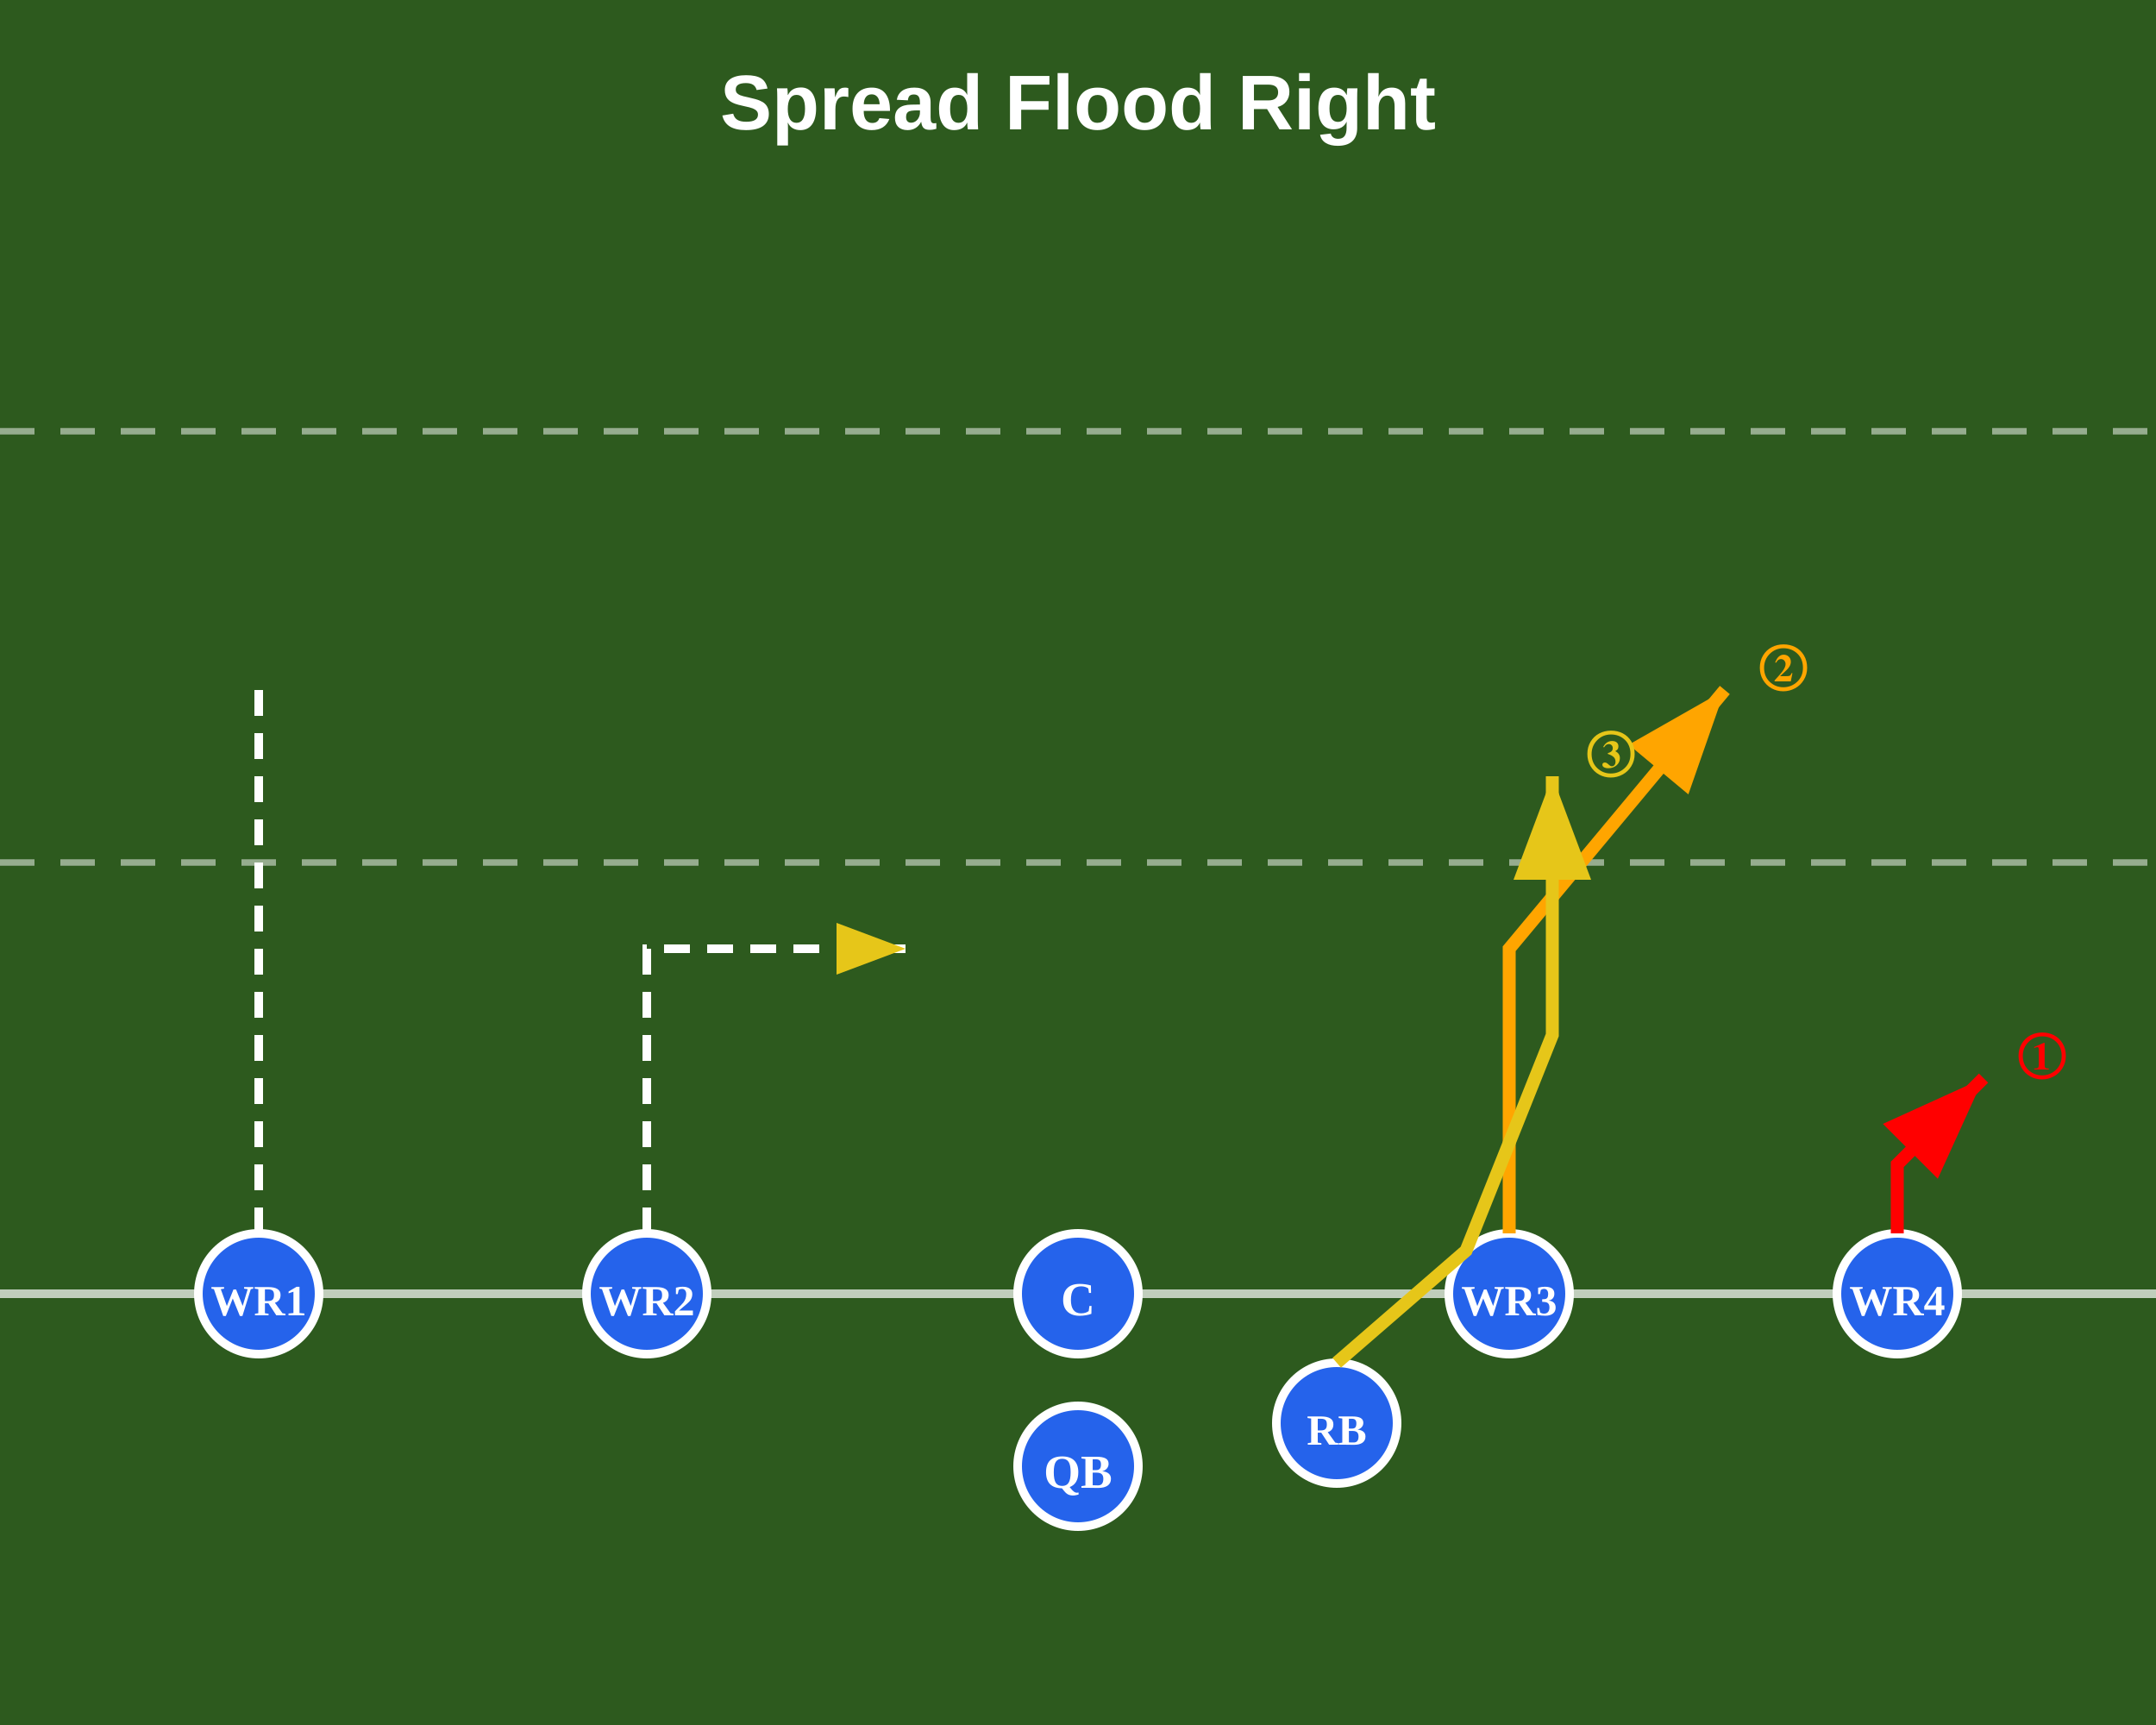
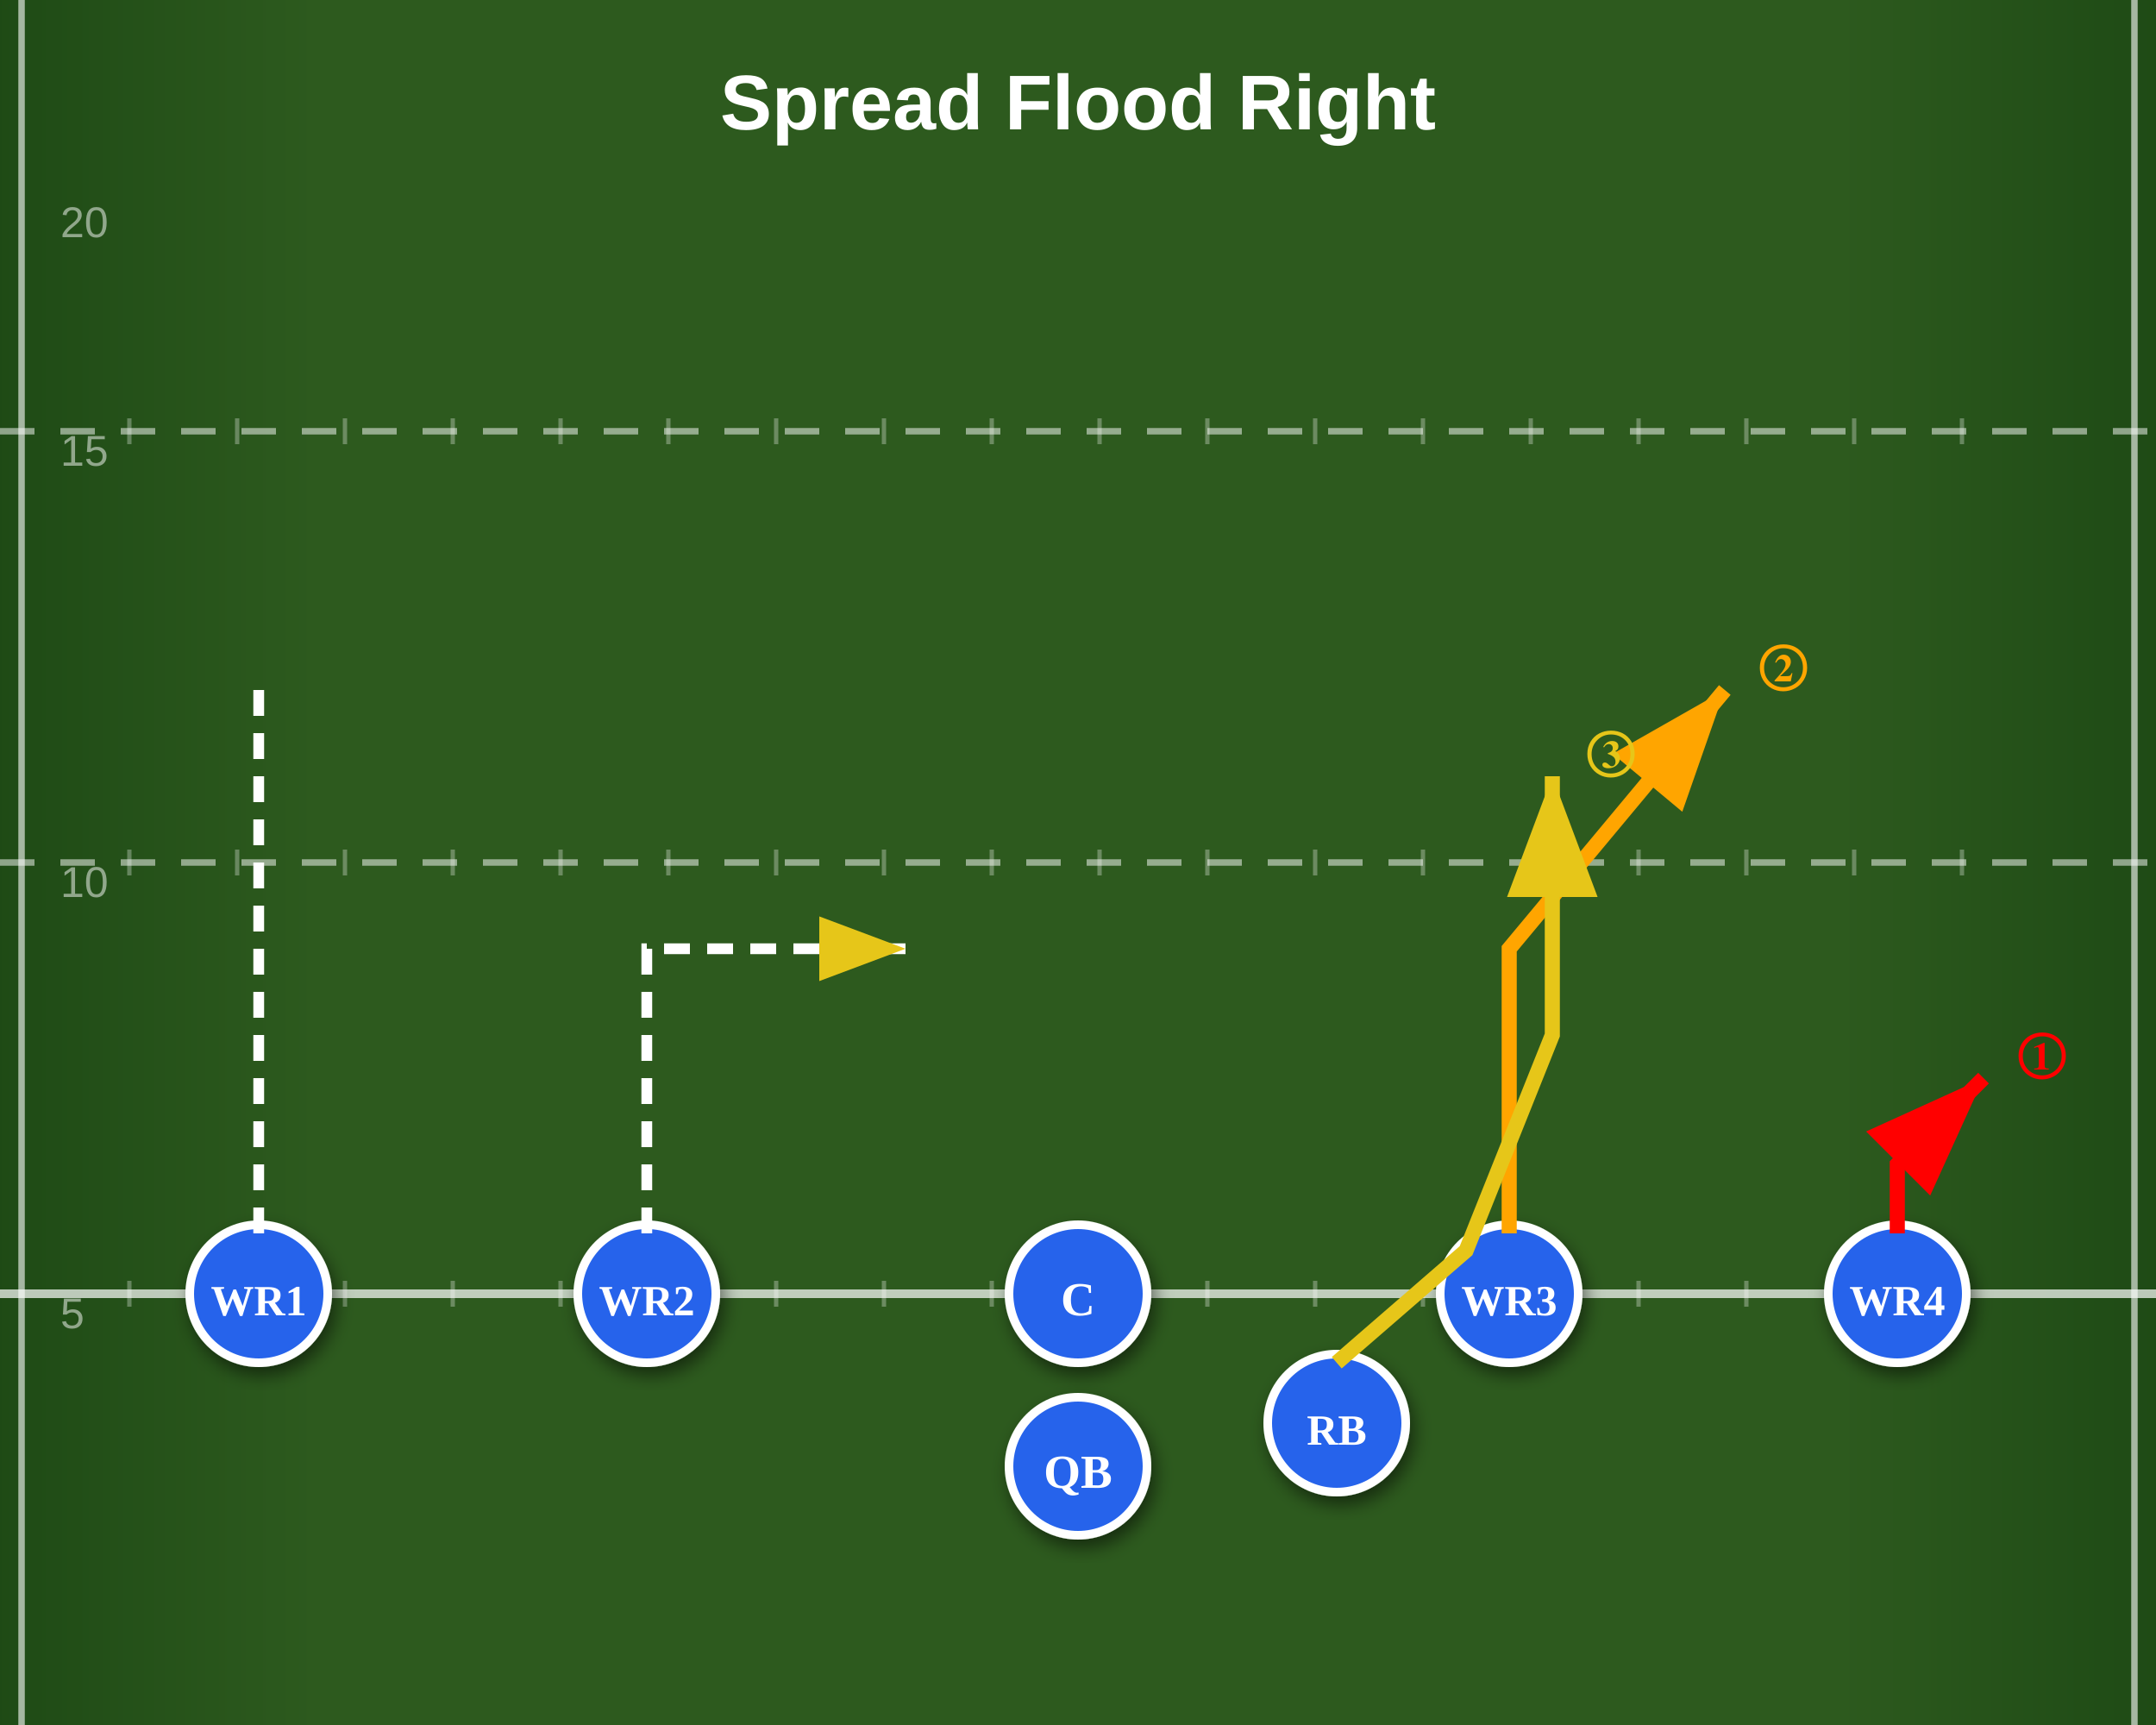
<svg xmlns="http://www.w3.org/2000/svg" viewBox="0 0 500 400">
  <defs>
    <marker id="ar" markerWidth="8" markerHeight="6" refX="8" refY="3" orient="auto">
      <polygon points="0 0, 8 3, 0 6" fill="red" />
    </marker>
    <marker id="ao" markerWidth="8" markerHeight="6" refX="8" refY="3" orient="auto">
      <polygon points="0 0, 8 3, 0 6" fill="orange" />
    </marker>
    <marker id="ay" markerWidth="8" markerHeight="6" refX="8" refY="3" orient="auto">
      <polygon points="0 0, 8 3, 0 6" fill="#e6c619" />
    </marker>
+     <linearGradient id="fieldGrad" x1="0" y1="0" x2="1" y2="0">
+       <stop offset="0%" stop-color="#1e4a15" />
+       <stop offset="15%" stop-color="#2d5a1e" />
+       <stop offset="85%" stop-color="#2d5a1e" />
+       <stop offset="100%" stop-color="#1e4a15" />
+     </linearGradient>
+     <filter id="dropShadow" x="-20%" y="-20%" width="140%" height="140%">
+       <feDropShadow dx="1" dy="2" stdDeviation="2" flood-color="#000" flood-opacity="0.5" />
+     </filter>
  </defs>
-   <rect width="500" height="400" fill="#2d5a1e" />
+   <rect width="500" height="400" fill="url(#fieldGrad)" />
+   <line x1="5" y1="0" x2="5" y2="400" stroke="white" stroke-width="1.5" opacity="0.6" />
+   <line x1="495" y1="0" x2="495" y2="400" stroke="white" stroke-width="1.5" opacity="0.6" />
+   <text x="14" y="308" fill="white" font-family="Arial" font-size="10" opacity="0.5">5</text>
+   <text x="14" y="208" fill="white" font-family="Arial" font-size="10" opacity="0.5">10</text>
+   <text x="14" y="108" fill="white" font-family="Arial" font-size="10" opacity="0.5">15</text>
+   <text x="14" y="55" fill="white" font-family="Arial" font-size="10" opacity="0.5">20</text>
+   <line x1="30" y1="97" x2="30" y2="103" stroke="white" stroke-width="1" opacity="0.3" />
+   <line x1="55" y1="97" x2="55" y2="103" stroke="white" stroke-width="1" opacity="0.3" />
+   <line x1="80" y1="97" x2="80" y2="103" stroke="white" stroke-width="1" opacity="0.3" />
+   <line x1="105" y1="97" x2="105" y2="103" stroke="white" stroke-width="1" opacity="0.3" />
+   <line x1="130" y1="97" x2="130" y2="103" stroke="white" stroke-width="1" opacity="0.3" />
+   <line x1="155" y1="97" x2="155" y2="103" stroke="white" stroke-width="1" opacity="0.3" />
+   <line x1="180" y1="97" x2="180" y2="103" stroke="white" stroke-width="1" opacity="0.3" />
+   <line x1="205" y1="97" x2="205" y2="103" stroke="white" stroke-width="1" opacity="0.3" />
+   <line x1="230" y1="97" x2="230" y2="103" stroke="white" stroke-width="1" opacity="0.3" />
+   <line x1="255" y1="97" x2="255" y2="103" stroke="white" stroke-width="1" opacity="0.3" />
+   <line x1="280" y1="97" x2="280" y2="103" stroke="white" stroke-width="1" opacity="0.3" />
+   <line x1="305" y1="97" x2="305" y2="103" stroke="white" stroke-width="1" opacity="0.3" />
+   <line x1="330" y1="97" x2="330" y2="103" stroke="white" stroke-width="1" opacity="0.3" />
+   <line x1="355" y1="97" x2="355" y2="103" stroke="white" stroke-width="1" opacity="0.3" />
+   <line x1="380" y1="97" x2="380" y2="103" stroke="white" stroke-width="1" opacity="0.3" />
+   <line x1="405" y1="97" x2="405" y2="103" stroke="white" stroke-width="1" opacity="0.3" />
+   <line x1="430" y1="97" x2="430" y2="103" stroke="white" stroke-width="1" opacity="0.3" />
+   <line x1="455" y1="97" x2="455" y2="103" stroke="white" stroke-width="1" opacity="0.3" />
+   <line x1="30" y1="197" x2="30" y2="203" stroke="white" stroke-width="1" opacity="0.3" />
+   <line x1="55" y1="197" x2="55" y2="203" stroke="white" stroke-width="1" opacity="0.3" />
+   <line x1="80" y1="197" x2="80" y2="203" stroke="white" stroke-width="1" opacity="0.3" />
+   <line x1="105" y1="197" x2="105" y2="203" stroke="white" stroke-width="1" opacity="0.3" />
+   <line x1="130" y1="197" x2="130" y2="203" stroke="white" stroke-width="1" opacity="0.3" />
+   <line x1="155" y1="197" x2="155" y2="203" stroke="white" stroke-width="1" opacity="0.3" />
+   <line x1="180" y1="197" x2="180" y2="203" stroke="white" stroke-width="1" opacity="0.3" />
+   <line x1="205" y1="197" x2="205" y2="203" stroke="white" stroke-width="1" opacity="0.3" />
+   <line x1="230" y1="197" x2="230" y2="203" stroke="white" stroke-width="1" opacity="0.3" />
+   <line x1="255" y1="197" x2="255" y2="203" stroke="white" stroke-width="1" opacity="0.3" />
+   <line x1="280" y1="197" x2="280" y2="203" stroke="white" stroke-width="1" opacity="0.3" />
+   <line x1="305" y1="197" x2="305" y2="203" stroke="white" stroke-width="1" opacity="0.3" />
+   <line x1="330" y1="197" x2="330" y2="203" stroke="white" stroke-width="1" opacity="0.3" />
+   <line x1="355" y1="197" x2="355" y2="203" stroke="white" stroke-width="1" opacity="0.3" />
+   <line x1="380" y1="197" x2="380" y2="203" stroke="white" stroke-width="1" opacity="0.3" />
+   <line x1="405" y1="197" x2="405" y2="203" stroke="white" stroke-width="1" opacity="0.3" />
+   <line x1="430" y1="197" x2="430" y2="203" stroke="white" stroke-width="1" opacity="0.3" />
+   <line x1="455" y1="197" x2="455" y2="203" stroke="white" stroke-width="1" opacity="0.3" />
+   <line x1="30" y1="297" x2="30" y2="303" stroke="white" stroke-width="1" opacity="0.3" />
+   <line x1="55" y1="297" x2="55" y2="303" stroke="white" stroke-width="1" opacity="0.3" />
+   <line x1="80" y1="297" x2="80" y2="303" stroke="white" stroke-width="1" opacity="0.3" />
+   <line x1="105" y1="297" x2="105" y2="303" stroke="white" stroke-width="1" opacity="0.3" />
+   <line x1="130" y1="297" x2="130" y2="303" stroke="white" stroke-width="1" opacity="0.3" />
+   <line x1="155" y1="297" x2="155" y2="303" stroke="white" stroke-width="1" opacity="0.3" />
+   <line x1="180" y1="297" x2="180" y2="303" stroke="white" stroke-width="1" opacity="0.3" />
+   <line x1="205" y1="297" x2="205" y2="303" stroke="white" stroke-width="1" opacity="0.3" />
+   <line x1="230" y1="297" x2="230" y2="303" stroke="white" stroke-width="1" opacity="0.3" />
+   <line x1="255" y1="297" x2="255" y2="303" stroke="white" stroke-width="1" opacity="0.3" />
+   <line x1="280" y1="297" x2="280" y2="303" stroke="white" stroke-width="1" opacity="0.3" />
+   <line x1="305" y1="297" x2="305" y2="303" stroke="white" stroke-width="1" opacity="0.3" />
+   <line x1="330" y1="297" x2="330" y2="303" stroke="white" stroke-width="1" opacity="0.3" />
+   <line x1="355" y1="297" x2="355" y2="303" stroke="white" stroke-width="1" opacity="0.3" />
+   <line x1="380" y1="297" x2="380" y2="303" stroke="white" stroke-width="1" opacity="0.3" />
+   <line x1="405" y1="297" x2="405" y2="303" stroke="white" stroke-width="1" opacity="0.3" />
+   <line x1="430" y1="297" x2="430" y2="303" stroke="white" stroke-width="1" opacity="0.3" />
+   <line x1="455" y1="297" x2="455" y2="303" stroke="white" stroke-width="1" opacity="0.3" />
  <line x1="0" y1="100" x2="500" y2="100" stroke="white" stroke-width="1.5" stroke-dasharray="8,6" opacity="0.5" />
  <line x1="0" y1="200" x2="500" y2="200" stroke="white" stroke-width="1.5" stroke-dasharray="8,6" opacity="0.5" />
  <line x1="0" y1="300" x2="500" y2="300" stroke="white" stroke-width="2" opacity="0.7" />
  <text x="250" y="30" text-anchor="middle" fill="white" font-family="Arial" font-size="18" font-weight="bold">Spread Flood Right</text>
-   <circle cx="250" cy="340" r="14" fill="#2563eb" stroke="white" stroke-width="2" />
+   <circle cx="250" cy="340" r="16" fill="#2563eb" stroke="white" stroke-width="2" filter="url(#dropShadow)" />
  <text x="250" y="345" text-anchor="middle" fill="white" font-size="11" font-weight="bold">QB</text>
-   <circle cx="250" cy="300" r="14" fill="#2563eb" stroke="white" stroke-width="2" />
+   <circle cx="250" cy="300" r="16" fill="#2563eb" stroke="white" stroke-width="2" filter="url(#dropShadow)" />
  <text x="250" y="305" text-anchor="middle" fill="white" font-size="11" font-weight="bold">C</text>
-   <circle cx="60" cy="300" r="14" fill="#2563eb" stroke="white" stroke-width="2" />
+   <circle cx="60" cy="300" r="16" fill="#2563eb" stroke="white" stroke-width="2" filter="url(#dropShadow)" />
  <text x="60" y="305" text-anchor="middle" fill="white" font-size="10" font-weight="bold">WR1</text>
-   <circle cx="150" cy="300" r="14" fill="#2563eb" stroke="white" stroke-width="2" />
+   <circle cx="150" cy="300" r="16" fill="#2563eb" stroke="white" stroke-width="2" filter="url(#dropShadow)" />
  <text x="150" y="305" text-anchor="middle" fill="white" font-size="10" font-weight="bold">WR2</text>
-   <circle cx="350" cy="300" r="14" fill="#2563eb" stroke="white" stroke-width="2" />
+   <circle cx="350" cy="300" r="16" fill="#2563eb" stroke="white" stroke-width="2" filter="url(#dropShadow)" />
  <text x="350" y="305" text-anchor="middle" fill="white" font-size="10" font-weight="bold">WR3</text>
-   <circle cx="440" cy="300" r="14" fill="#2563eb" stroke="white" stroke-width="2" />
+   <circle cx="440" cy="300" r="16" fill="#2563eb" stroke="white" stroke-width="2" filter="url(#dropShadow)" />
  <text x="440" y="305" text-anchor="middle" fill="white" font-size="10" font-weight="bold">WR4</text>
-   <circle cx="310" cy="330" r="14" fill="#2563eb" stroke="white" stroke-width="2" />
+   <circle cx="310" cy="330" r="16" fill="#2563eb" stroke="white" stroke-width="2" filter="url(#dropShadow)" />
  <text x="310" y="335" text-anchor="middle" fill="white" font-size="10" font-weight="bold">RB</text>
-   <polyline points="440,286 440,270 460,250" fill="none" stroke="red" stroke-width="3" marker-end="url(#ar)" />
+   <polyline points="440,286 440,270 460,250" fill="none" stroke="red" stroke-width="3.5" marker-end="url(#ar)" />
  <text x="468" y="248" fill="red" font-size="12" font-weight="bold">①</text>
-   <polyline points="350,286 350,220 400,160" fill="none" stroke="orange" stroke-width="3" marker-end="url(#ao)" />
+   <polyline points="350,286 350,220 400,160" fill="none" stroke="orange" stroke-width="3.5" marker-end="url(#ao)" />
  <text x="408" y="158" fill="orange" font-size="12" font-weight="bold">②</text>
-   <polyline points="310,316 340,290 360,240 360,180" fill="none" stroke="#e6c619" stroke-width="3" marker-end="url(#ay)" />
+   <polyline points="310,316 340,290 360,240 360,180" fill="none" stroke="#e6c619" stroke-width="3.5" marker-end="url(#ay)" />
  <text x="368" y="178" fill="#e6c619" font-size="12" font-weight="bold">③</text>
-   <polyline points="150,286 150,220 210,220" fill="none" stroke="white" stroke-width="2" stroke-dasharray="6,4" marker-end="url(#ay)" />
-   <polyline points="60,286 60,160" fill="none" stroke="white" stroke-width="2" stroke-dasharray="6,4" />
+   <polyline points="150,286 150,220 210,220" fill="none" stroke="white" stroke-width="2.5" stroke-dasharray="6,4" marker-end="url(#ay)" />
+   <polyline points="60,286 60,160" fill="none" stroke="white" stroke-width="2.5" stroke-dasharray="6,4" />
</svg>
